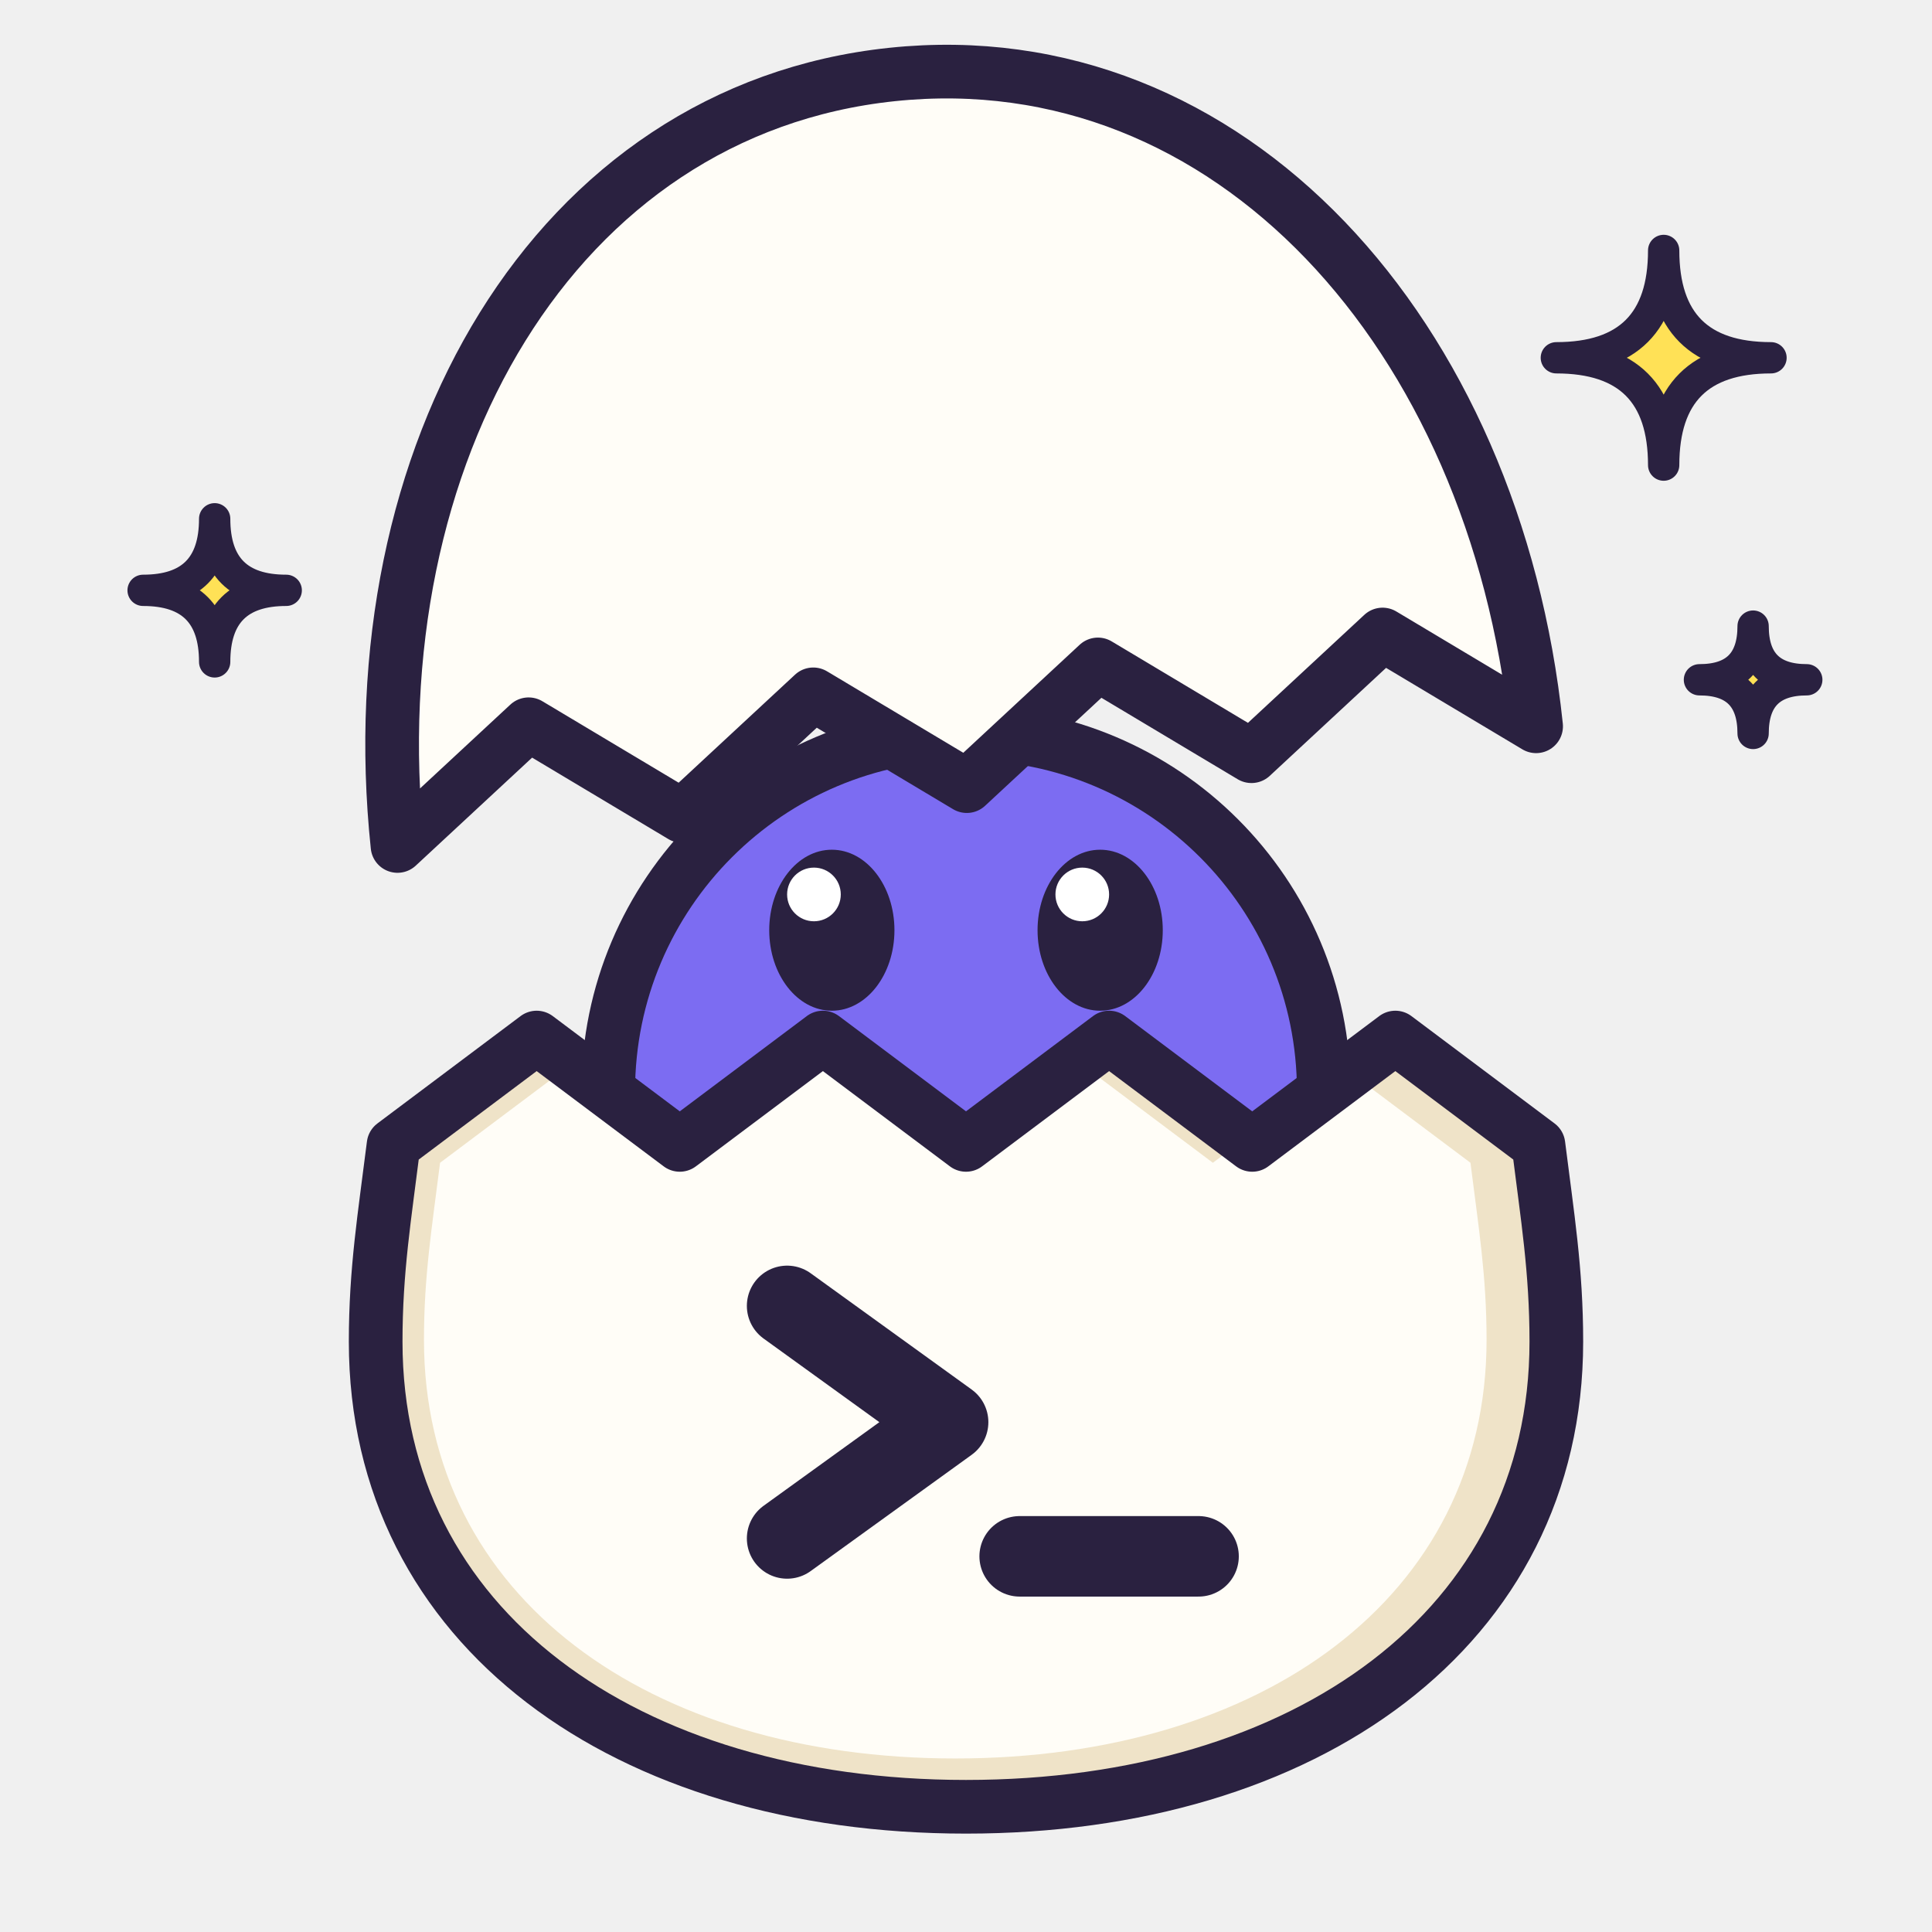
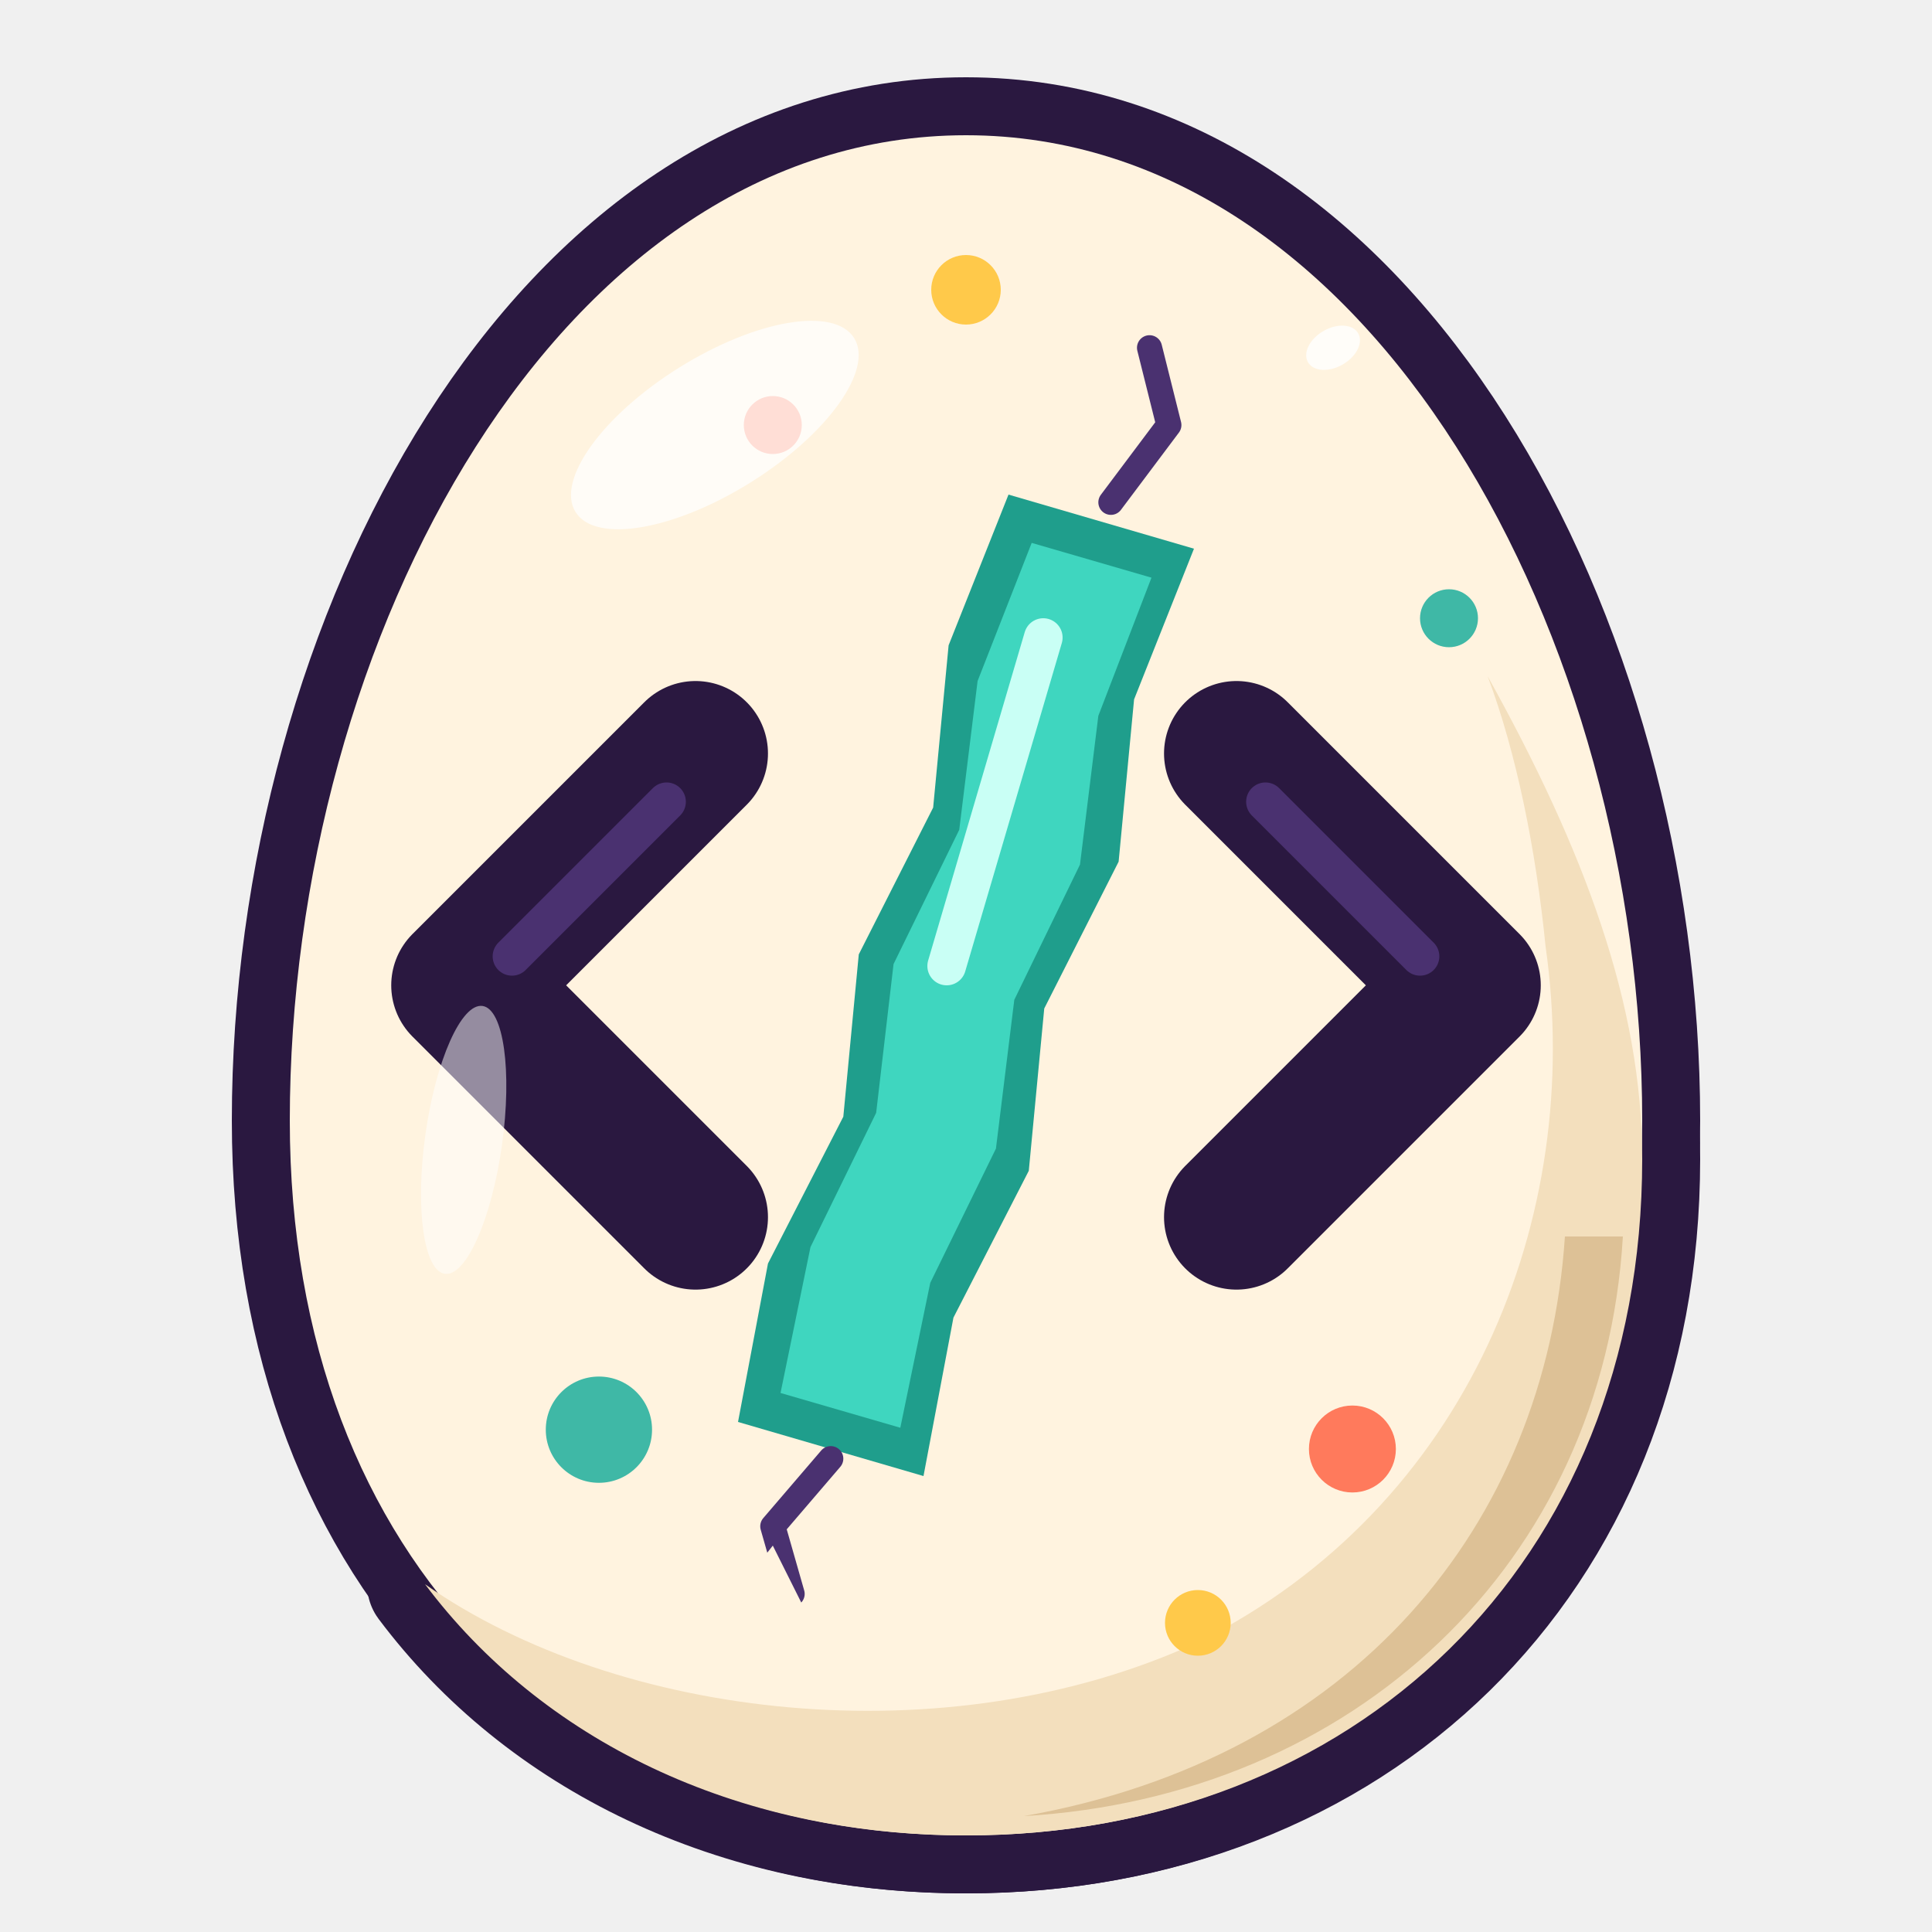
- <svg xmlns="http://www.w3.org/2000/svg" viewBox="-8 -8 216 216" width="1024" height="1024" aria-label="Openmon">
-   <path class="o thin" fill="#ffe156" d="M178 20 Q178 32 190 32 Q178 32 178 44 Q178 32 166 32 Q178 32 178 20Z" stroke="rgb(42, 33, 64)" stroke-width="3.5" stroke-linejoin="round" stroke-linecap="round" />
-   <path class="o thin" fill="#ffe156" d="M188 62 Q188 68 194 68 Q188 68 188 74 Q188 68 182 68 Q188 68 188 62Z" stroke="rgb(42, 33, 64)" stroke-width="3.5" stroke-linejoin="round" stroke-linecap="round" />
-   <path class="o thin" fill="#ffe156" d="M16 50 Q16 58 24 58 Q16 58 16 66 Q16 58 8 58 Q16 58 16 50Z" stroke="rgb(42, 33, 64)" stroke-width="3.5" stroke-linejoin="round" stroke-linecap="round" />
-   <circle class="o" fill="#7c6cf2" cx="100" cy="114" r="40" stroke="rgb(42, 33, 64)" stroke-width="6" stroke-linejoin="round" stroke-linecap="round" />
-   <ellipse class="k" cx="85" cy="96" rx="7" ry="9" fill="rgb(42, 33, 64)" stroke="none" />
-   <circle class="w" cx="83" cy="92" r="3" fill="rgb(255, 255, 255)" stroke="none" />
-   <ellipse class="k" cx="115" cy="96" rx="7" ry="9" fill="rgb(42, 33, 64)" stroke="none" />
-   <circle class="w" cx="113" cy="92" r="3" fill="rgb(255, 255, 255)" stroke="none" />
-   <path fill="#efe3c8" d="M36 120 L52 108 L68 120 L84 108 L100 120 L116 108 L132 120 L148 108 L164 120 C165 128 166 134 166 142 C166 174 138 194 100 194 C62 194 34 174 34 142 C34 134 35 128 36 120Z" stroke="none" />
-   <path fill="#fffdf7" transform="matrix(.9 0 0 .9 8.8 14)" d="M36 120 L52 108 L68 120 L84 108 L100 120 L116 108 L132 120 L148 108 L164 120 C165 128 166 134 166 142 C166 174 138 194 100 194 C62 194 34 174 34 142 C34 134 35 128 36 120Z" stroke="none" />
-   <path class="o ln" d="M36 120 L52 108 L68 120 L84 108 L100 120 L116 108 L132 120 L148 108 L164 120 C165 128 166 134 166 142 C166 174 138 194 100 194 C62 194 34 174 34 142 C34 134 35 128 36 120Z" fill="none" stroke="rgb(42, 33, 64)" stroke-width="6" stroke-linejoin="round" stroke-linecap="round" />
-   <path class="o g ln" d="M80 138 L98 151 L80 164" fill="none" stroke="rgb(42, 33, 64)" stroke-width="9" stroke-linejoin="round" stroke-linecap="round" />
-   <path class="o g ln" d="M106 166 L126 166" fill="none" stroke="rgb(42, 33, 64)" stroke-width="9" stroke-linejoin="round" stroke-linecap="round" />
-   <g transform="translate(-2 -40) rotate(-6 100 100)">
-     <path class="o" fill="#fffdf7" d="M36 120 C36 76 62 40 100 40 C138 40 164 76 164 120 L148 108 L132 120 L116 108 L100 120 L84 108 L68 120 L52 108 Z" stroke="rgb(42, 33, 64)" stroke-width="6" stroke-linejoin="round" stroke-linecap="round" />
+ <svg xmlns="http://www.w3.org/2000/svg" viewBox="0 0 200 200" width="200" height="200">
+   <g class="o">
+     <path stroke="#2a1840" stroke-width="12" stroke-linejoin="round" d="M100 14 C142 14 170 66 170 116 C170 162 140 190 100 190 C60 190 30 162 30 116 C30 66 58 14 100 14 Z" fill="#2a1840" />
+     <path stroke="#2a1840" stroke-width="12" stroke-linejoin="round" d="M154 70 C164 88 170 104 170 120 C170 162 140 190 100 190 C76 190 56 180 44 164 C64 178 98 182 124 170 C152 156 164 126 160 98 C159 88 157 78 154 70 Z" fill="#2a1840" />
+     <path stroke="#2a1840" stroke-width="12" stroke-linejoin="round" d="M162 128 C160 158 140 182 106 188 C140 186 166 162 168 128 Z" fill="#2a1840" />
+     <polygon stroke="#2a1840" stroke-width="12" stroke-linejoin="round" points="104.4,51.2 98.2,66.8 96.6,83.6 88.9,98.8 87.3,115.6 79.5,130.8 76.4,147.2 95.6,152.8 98.7,136.4 106.5,121.2 108.1,104.4 115.8,89.2 117.4,72.4 123.6,56.8" fill="#2a1840" />
+     <polygon stroke="#2a1840" stroke-width="12" stroke-linejoin="round" points="106.8,56.2 101.2,70.5 99.3,85.9 92.5,99.8 90.7,115.2 83.9,129.1 80.8,144.2 93.2,147.8 96.3,132.8 103.1,118.9 105.0,103.5 111.8,89.5 113.7,74.1 119.2,59.8" fill="#2a1840" />
+     <path d="M108 66 L98 100" fill="none" stroke="#2a1840" stroke-width="16.0" stroke-linecap="round" stroke-linejoin="round" />
+     <path d="M115 52 L121 44 L119 36" fill="none" stroke="#2a1840" stroke-width="14.6" stroke-linecap="round" stroke-linejoin="round" />
+     <path d="M86 151 L80 158 L82 165" fill="none" stroke="#2a1840" stroke-width="14.6" stroke-linecap="round" stroke-linejoin="round" />
+     <path d="M72 78 L48 102 L72 126" fill="none" stroke="#2a1840" stroke-width="27.0" stroke-linecap="round" stroke-linejoin="round" />
+     <path d="M128 78 L152 102 L128 126" fill="none" stroke="#2a1840" stroke-width="27.0" stroke-linecap="round" stroke-linejoin="round" />
+     <path d="M69 83 L53 99" fill="none" stroke="#2a1840" stroke-width="16.0" stroke-linecap="round" stroke-linejoin="round" />
+     <path d="M131 83 L147 99" fill="none" stroke="#2a1840" stroke-width="16.0" stroke-linecap="round" stroke-linejoin="round" />
+     <polygon stroke="#2a1840" stroke-width="12" stroke-linejoin="round" points="122.0,40.0 131.0,34.0 129.0,45.0" fill="#2a1840" />
+     <polygon stroke="#2a1840" stroke-width="12" stroke-linejoin="round" points="80.0,160.0 73.0,169.0 84.0,168.0" fill="#2a1840" />
+     <circle stroke="#2a1840" stroke-width="12" stroke-linejoin="round" cx="62" cy="148" r="5.5" fill="#2a1840" />
+     <circle stroke="#2a1840" stroke-width="12" stroke-linejoin="round" cx="140" cy="150" r="4.5" fill="#2a1840" />
+     <circle stroke="#2a1840" stroke-width="12" stroke-linejoin="round" cx="100" cy="30" r="3.6" fill="#2a1840" />
+     <circle stroke="#2a1840" stroke-width="12" stroke-linejoin="round" cx="80" cy="44" r="3" fill="#2a1840" />
+     <circle stroke="#2a1840" stroke-width="12" stroke-linejoin="round" cx="124" cy="168" r="3.4" fill="#2a1840" />
+     <circle stroke="#2a1840" stroke-width="12" stroke-linejoin="round" cx="150" cy="64" r="3" fill="#2a1840" />
  </g>
+   <path d="M100 14 C142 14 170 66 170 116 C170 162 140 190 100 190 C60 190 30 162 30 116 C30 66 58 14 100 14 Z" fill="#fff3df" />
+   <path d="M154 70 C164 88 170 104 170 120 C170 162 140 190 100 190 C76 190 56 180 44 164 C64 178 98 182 124 170 C152 156 164 126 160 98 C159 88 157 78 154 70 Z" fill="#f3dfbd" />
+   <path d="M162 128 C160 158 140 182 106 188 C140 186 166 162 168 128 Z" fill="#ddc196" />
+   <polygon points="104.4,51.2 98.2,66.8 96.6,83.6 88.9,98.8 87.3,115.6 79.5,130.8 76.4,147.2 95.6,152.8 98.7,136.4 106.5,121.2 108.1,104.4 115.8,89.2 117.4,72.4 123.6,56.8" fill="#1f9e8c" />
+   <polygon points="106.8,56.2 101.2,70.5 99.3,85.9 92.5,99.8 90.7,115.2 83.9,129.1 80.8,144.2 93.2,147.8 96.3,132.8 103.1,118.9 105.0,103.5 111.8,89.5 113.7,74.1 119.2,59.8" fill="#3fd6bf" />
+   <path d="M108 66 L98 100" fill="none" stroke="#c9fff5" stroke-width="4" stroke-linecap="round" stroke-linejoin="round" />
+   <path d="M115 52 L121 44 L119 36" fill="none" stroke="#4a3170" stroke-width="2.6" stroke-linecap="round" stroke-linejoin="round" />
+   <path d="M86 151 L80 158 L82 165" fill="none" stroke="#4a3170" stroke-width="2.6" stroke-linecap="round" stroke-linejoin="round" />
+   <path d="M72 78 L48 102 L72 126" fill="none" stroke="#2a1840" stroke-width="15" stroke-linecap="round" stroke-linejoin="round" />
+   <path d="M128 78 L152 102 L128 126" fill="none" stroke="#2a1840" stroke-width="15" stroke-linecap="round" stroke-linejoin="round" />
+   <path d="M69 83 L53 99" fill="none" stroke="#4a3170" stroke-width="4" stroke-linecap="round" stroke-linejoin="round" />
+   <path d="M131 83 L147 99" fill="none" stroke="#4a3170" stroke-width="4" stroke-linecap="round" stroke-linejoin="round" />
+   <polygon points="122.0,40.0 131.0,34.0 129.0,45.0" fill="#fff3df" />
+   <polygon points="80.0,160.0 73.0,169.0 84.0,168.0" fill="#fff3df" />
+   <circle cx="62" cy="148" r="5.5" fill="#3fb8a6" />
+   <circle cx="140" cy="150" r="4.5" fill="#ff7a5c" />
+   <circle cx="100" cy="30" r="3.6" fill="#ffc94a" />
+   <circle cx="80" cy="44" r="3" fill="#ff7a5c" />
+   <circle cx="124" cy="168" r="3.4" fill="#ffc94a" />
+   <circle cx="150" cy="64" r="3" fill="#3fb8a6" />
+   <ellipse cx="74" cy="44" rx="17" ry="7" fill="#ffffff" opacity="0.75" transform="rotate(-32 74 44)" />
+   <ellipse cx="48" cy="118" rx="4" ry="14" fill="#ffffff" opacity="0.5" transform="rotate(8 48 118)" />
+   <ellipse cx="138" cy="36" rx="3" ry="2" fill="#ffffff" opacity="0.8" transform="rotate(-30 138 36)" />
</svg>
